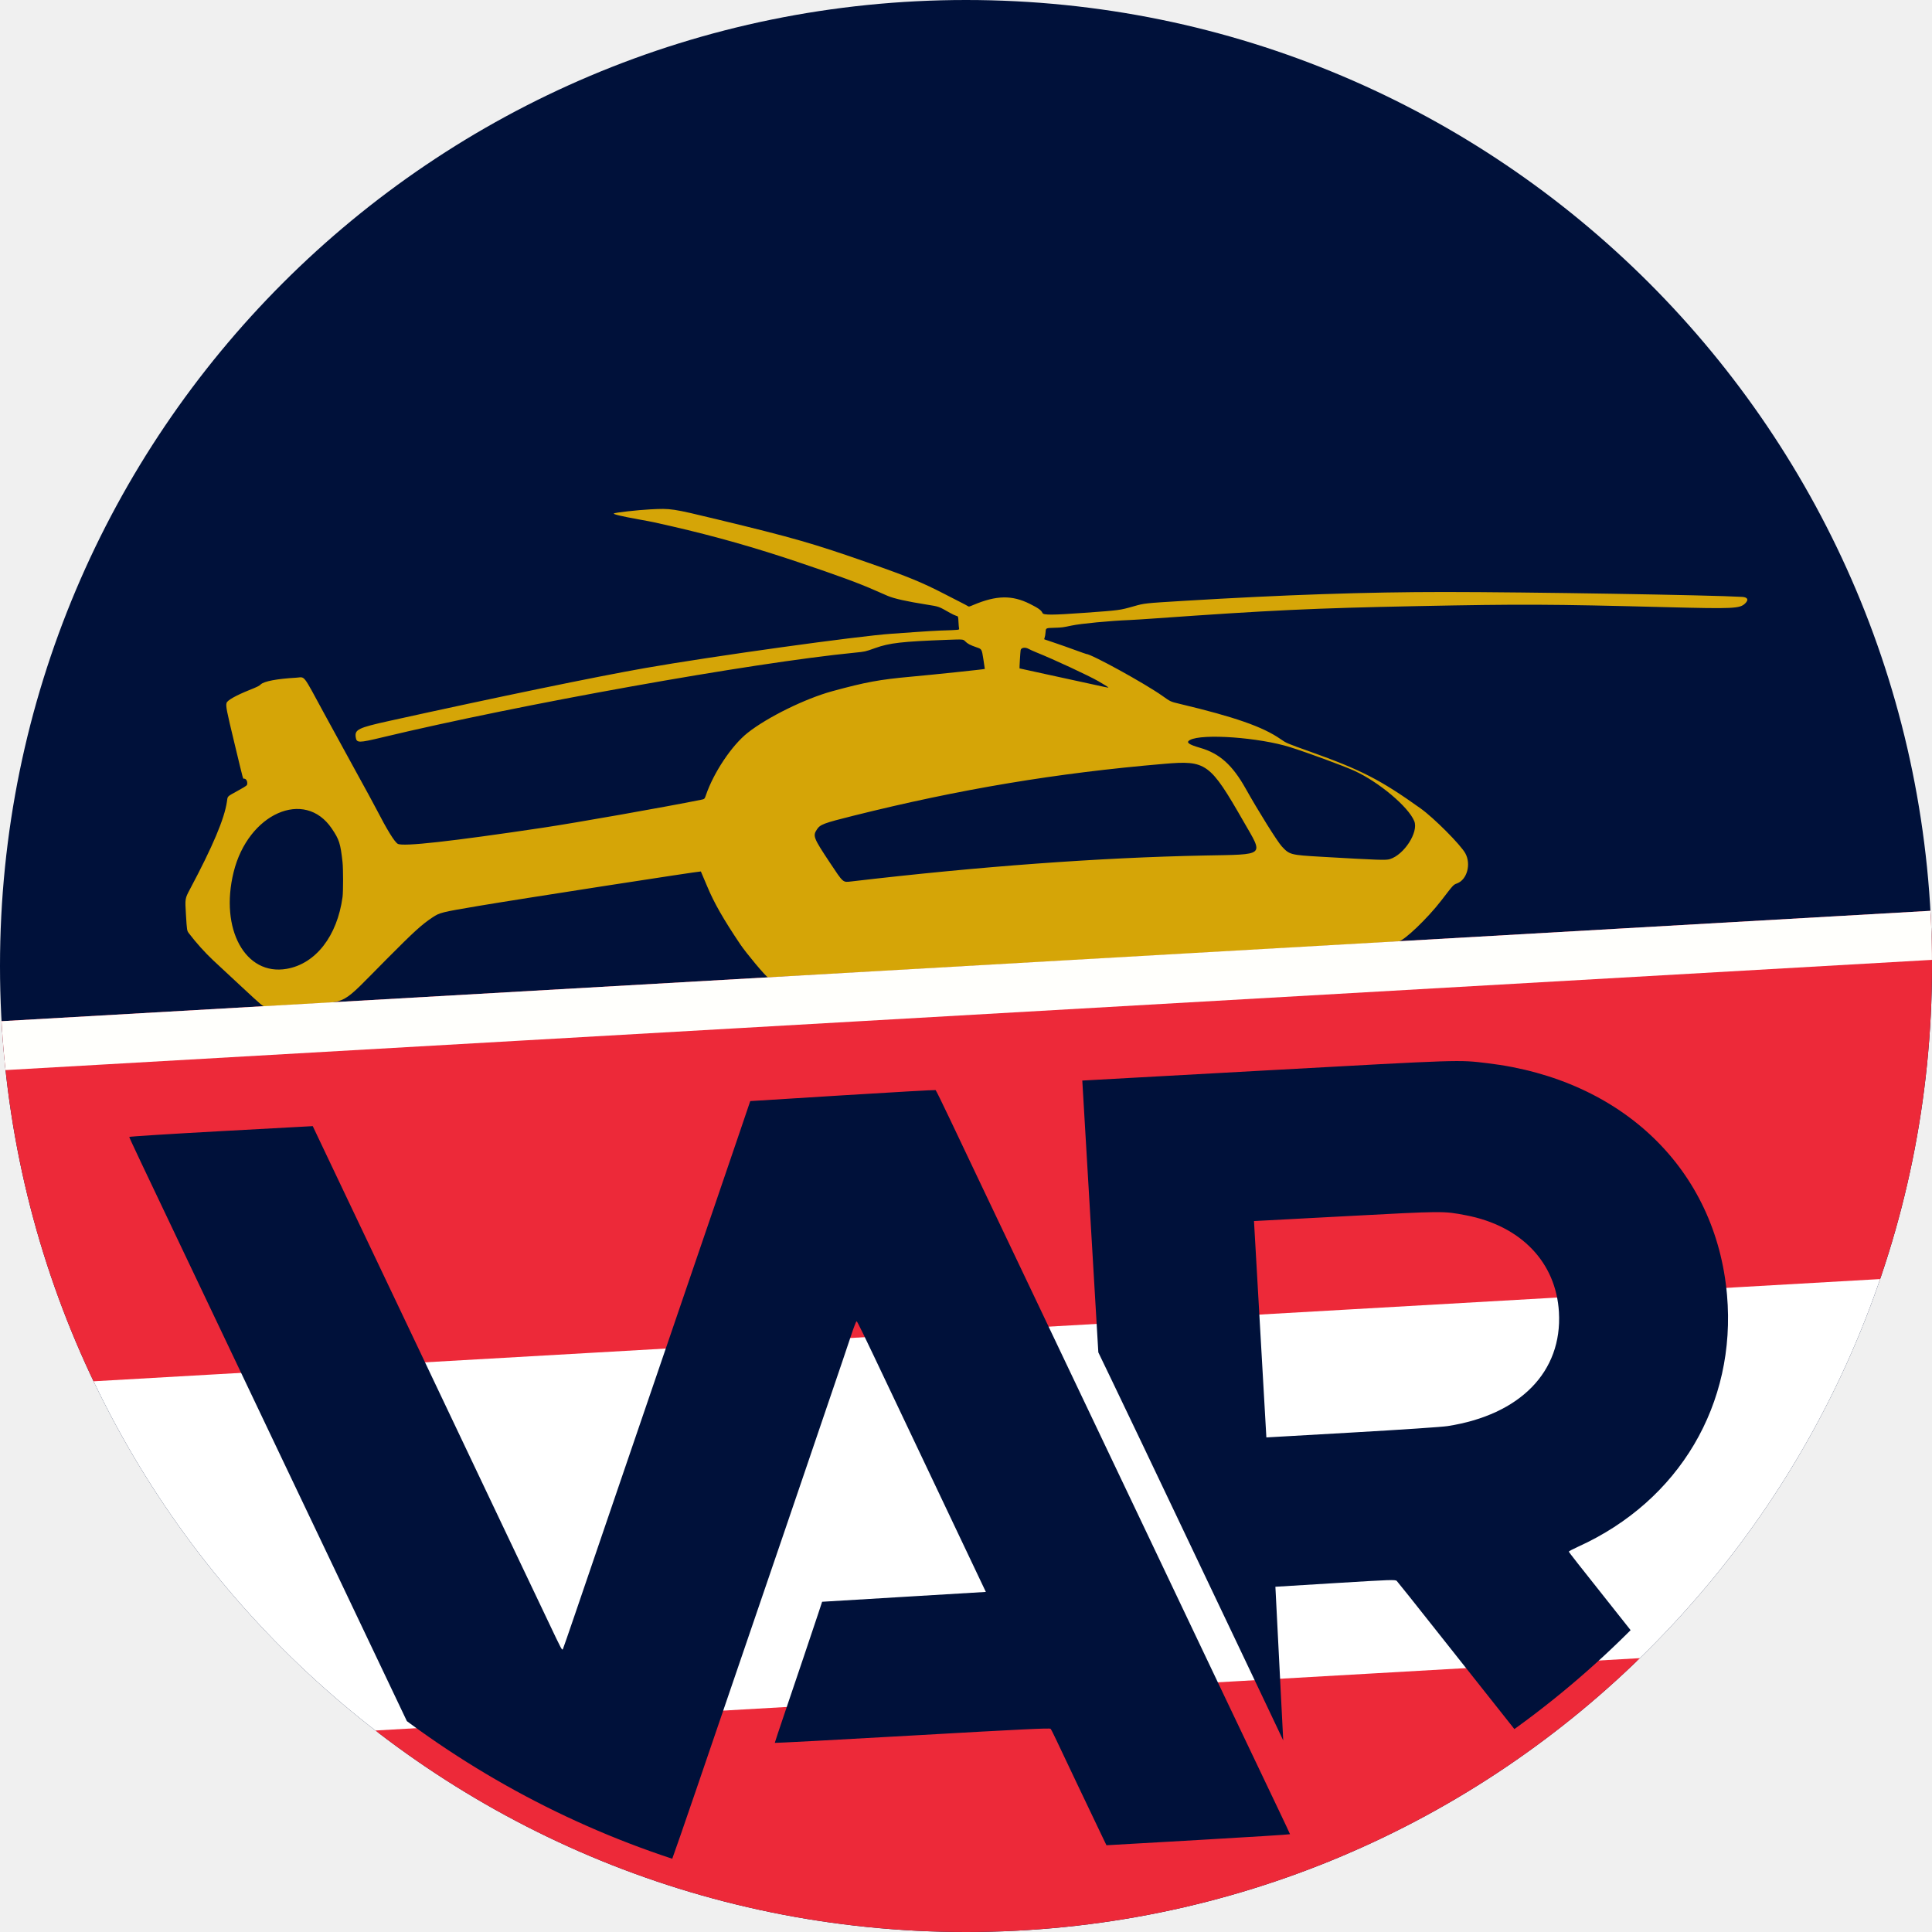
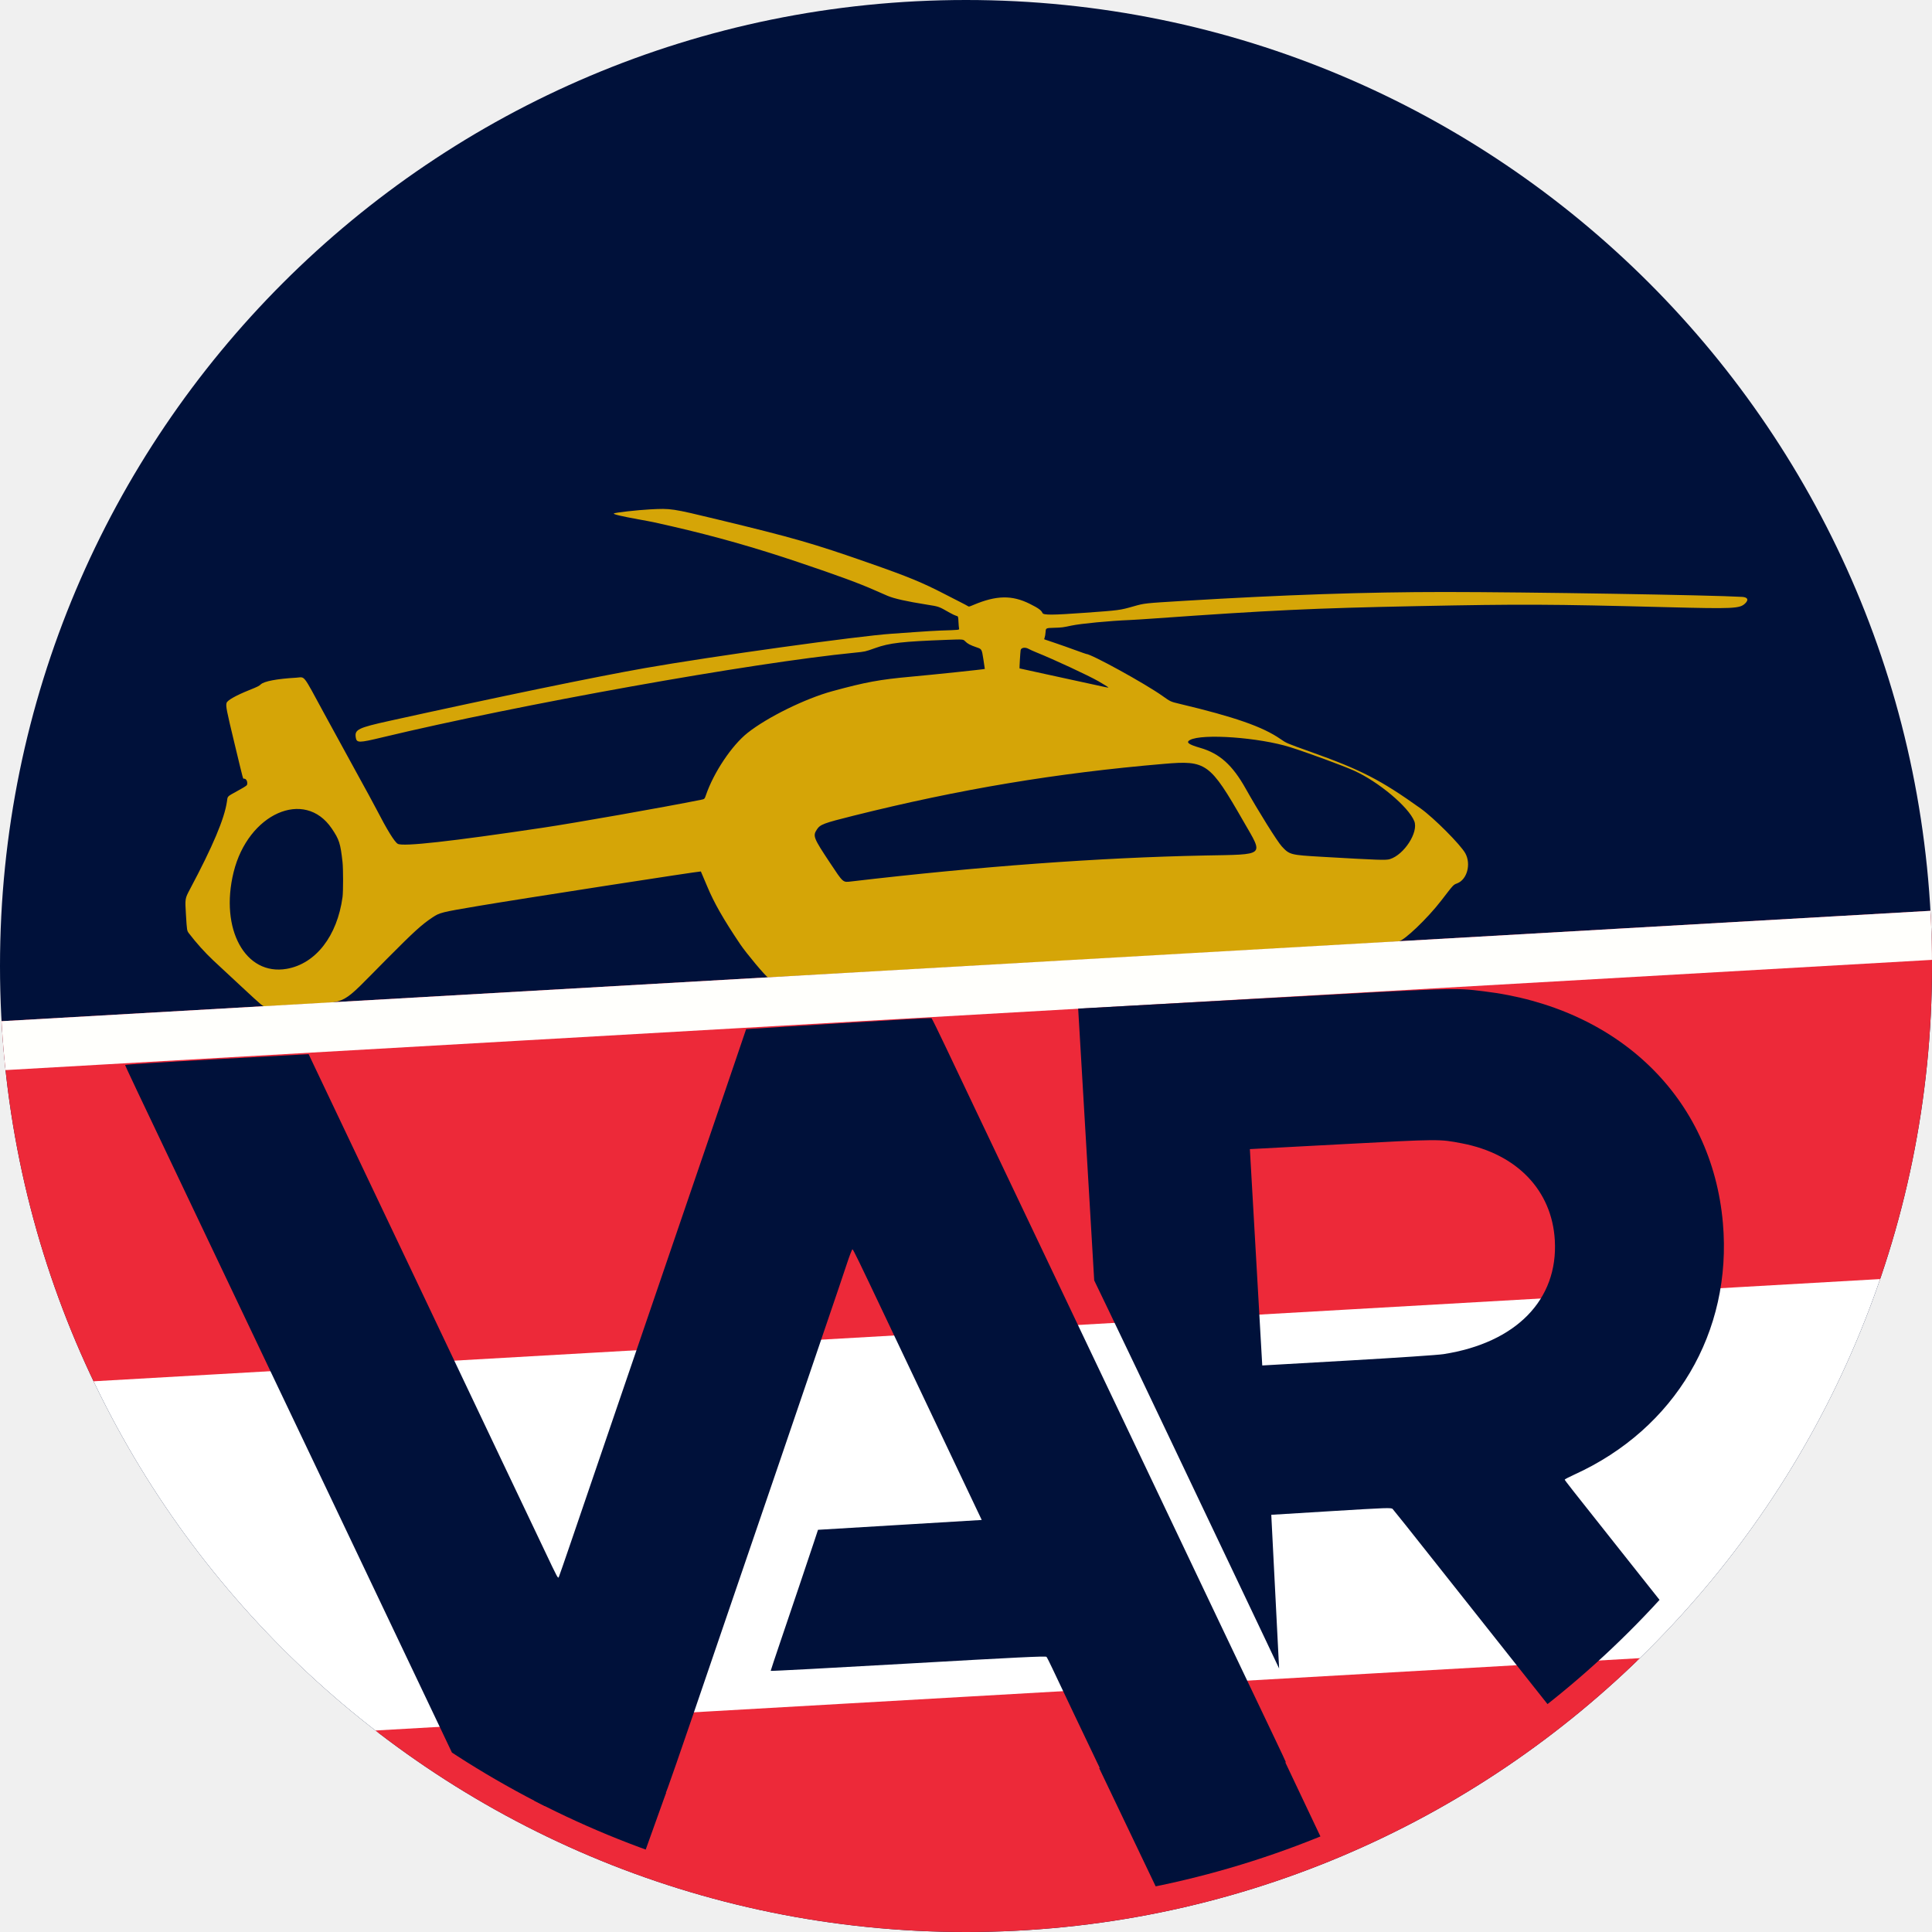
<svg xmlns="http://www.w3.org/2000/svg" viewBox="0 0 512 512" width="512" height="512">
  <defs>
    <clipPath id="e27">
      <circle cx="256" cy="256" r="256" />
    </clipPath>
  </defs>
  <g clip-path="url(#e27)">
    <circle cx="256" cy="256" r="256" fill="#00113A" />
    <defs>
      <clipPath id="f28">
        <rect x="-512" y="256" width="1536" height="1024" transform="rotate(-3.275 256 256)" />
      </clipPath>
    </defs>
    <g clip-path="url(#f28)">
      <g transform="rotate(-3.275 256 256)">
        <g transform="translate(0,256)">
          <rect x="-512" y="0.00" width="1536" height="97.27" fill="#ED2939" />
          <rect x="-512" y="96.67" width="1536" height="97.27" fill="#FFFFFF" />
          <rect x="-512" y="193.33" width="1536" height="97.27" fill="#ED2939" />
        </g>
      </g>
    </g>
    <g fill="#D5A507" transform="translate(49.00,134.89) scale(0.414)">
      <path d="M35.7 305.27C27.86 297.99 20 290.67 18.23 289.02C12.94 284.07 7.26 277.76 2.59 271.63C1.3 269.94 1.3 269.94 0.67 259.67C0.04 249.4 0.04 249.4 3.21 243.43C17.85 215.93 25.31 198.26 26.9 187.33C27.45 183.58 26.65 184.36 34.25 180.13C39.92 176.97 39.91 176.98 39.91 175.49C39.91 173.85 39.02 172.61 37.83 172.6C37.11 172.6 37.81 175.22 31.69 149.81C26.64 128.87 26.11 126.2 26.67 124.15C27.12 122.49 32.62 119.37 41.13 115.95C46.53 113.78 47.49 113.3 48.58 112.26C50.67 110.26 58.97 108.69 71.24 107.99C77.19 107.64 74.98 104.81 89.29 131.15C96.15 143.79 105.73 161.29 110.57 170.04C115.41 178.79 120.75 188.62 122.44 191.88C129.48 205.52 134.23 213.21 136.29 214.34C139.72 216.22 170.18 212.83 229.23 204.01C250.02 200.91 306.75 190.88 330.23 186.17C332.66 185.68 332.66 185.68 333.54 183.12C338.5 168.63 350.1 151.3 360.17 143.32C372.8 133.3 397.13 121.34 414.41 116.63C435.84 110.79 444.66 109.17 464.81 107.34C479.81 105.98 511.76 102.62 512.05 102.38C512.08 102.36 511.65 99.49 511.1 96.01C510.1 89.68 510.1 89.68 506.87 88.58C502.65 87.13 501 86.26 499.45 84.67C498.18 83.37 498.18 83.37 487.88 83.75C459.05 84.82 451.08 85.73 441.9 89.01C435.4 91.33 435.45 91.31 428.8 91.97C362.81 98.45 214.12 125.11 126.21 146.21C111.13 149.83 109.91 149.82 109.35 146.09C108.62 141.18 110.96 140.04 130.7 135.68C199.78 120.43 262.82 107.4 294.63 101.81C336.98 94.36 431.41 81.22 452.54 79.84C455.13 79.67 462.05 79.18 467.91 78.75C473.77 78.33 480.74 77.91 483.41 77.82C496.02 77.41 495.76 77.44 495.55 76.49C495.44 76.03 495.28 74.08 495.18 72.17C495.01 68.69 495.01 68.69 493.75 68.38C493.06 68.2 491.24 67.34 489.71 66.47C482.4 62.32 482.87 62.48 475.05 61.23C461.69 59.09 454.17 57.41 449.82 55.59C448.42 55 444.91 53.47 442.02 52.19C431.61 47.57 418.28 42.66 392.8 34.08C364.87 24.67 339.59 17.5 311.76 11.09C299.95 8.37 299.99 8.38 290.21 6.6C279.38 4.63 274.04 3.36 274.55 2.87C275.14 2.3 289.73 0.65 297.88 0.23C311.16 -0.46 311.55 -0.4 341.15 6.74C389.7 18.46 402.15 22.04 437.97 34.58C462.99 43.33 472.02 47.05 486.52 54.55C489.7 56.2 494.13 58.47 496.36 59.59C498.58 60.72 500.74 61.86 501.14 62.13C501.87 62.62 501.89 62.62 504.82 61.38C519.4 55.23 529.43 55.03 540.79 60.69C546.35 63.46 548.17 64.78 548.98 66.6C549.58 67.97 555.31 67.94 575.92 66.45C598.39 64.83 598.39 64.83 607.34 62.29C614.29 60.32 614.14 60.33 639.56 58.79C703.41 54.93 756.26 53.13 806.36 53.13C858.12 53.13 977.54 55.09 996.82 56.26C1000.43 56.48 1001.17 58.14 998.71 60.49C995.29 63.76 991.43 63.94 948.73 62.85C873.08 60.91 856.08 60.83 788.97 62.17C722.22 63.5 694.67 64.8 620.01 70.11C613.86 70.55 607 70.98 604.77 71.07C591.89 71.59 573.5 73.35 567.47 74.64C561.97 75.82 561.32 75.9 556.36 76.04C551.11 76.19 551.11 76.19 550.94 78.75C550.84 80.16 550.57 81.77 550.34 82.33C550.01 83.11 549.99 83.38 550.24 83.47C550.42 83.53 553.42 84.55 556.9 85.72C560.39 86.9 566.25 88.96 569.93 90.32C573.61 91.67 576.74 92.77 576.89 92.77C580.14 92.77 614.7 111.79 625.81 119.69C630.93 123.34 630.93 123.34 636.87 124.75C672.02 133.12 689.95 139.38 701.29 147.24C705.18 149.93 705.18 149.93 720.24 155.31C752.95 166.98 765.35 173.35 790.99 191.66C799.5 197.73 816.67 214.97 819.64 220.42C823.42 227.36 820.75 237.21 814.42 239.63C811.9 240.59 812.26 240.2 804.25 250.61C795.46 262.02 780.6 276.24 776.87 276.82C775.66 277 373.53 299.94 373.25 299.84C371.87 299.33 359.32 284.34 355.46 278.59C344.66 262.51 338.75 252.16 334.39 241.69C332.21 236.45 330.36 232.1 330.28 232.02C329.97 231.71 213.68 249.73 187.97 254.08C164.08 258.12 163.13 258.35 158.5 261.43C151.54 266.06 146.73 270.44 129.11 288.18C98.73 318.77 105.03 315.29 77.25 316.85C63.91 317.61 52.31 318.29 51.48 318.37C49.96 318.52 49.96 318.52 35.7 305.27ZM65.16 294.35C83.73 291.12 97.51 273.39 100.91 248.38C101.38 244.97 101.37 230.17 100.9 226C99.56 213.99 98.8 211.61 94.02 204.55C76.64 178.83 40.43 194.92 31.18 232.47C22.2 268.91 38.7 298.96 65.16 294.35ZM426.51 238.42C508.82 228.76 585.47 223.14 652.64 221.81C692.24 221.03 690.56 222.48 677.71 200.11C656.08 162.43 653.86 160.82 626.75 163.14C557.73 169.02 495.94 179.34 427.86 196.36C408.78 201.13 406.7 201.91 404.56 205.13C401.84 209.25 402.31 210.47 412.79 226.27C421.54 239.45 421.09 239.05 426.51 238.42ZM771.34 224.12C780.47 221.3 789.76 206.88 786.96 199.86C783.31 190.7 764.16 174.62 748.38 167.48C741.64 164.43 718.63 155.97 707.64 152.51C687.74 146.23 651.12 143.59 643.34 147.88C640.63 149.37 642.43 150.74 649.96 152.91C662.3 156.47 670.56 163.87 679.03 178.98C687.23 193.6 699.29 212.89 702.16 215.99C707.1 221.32 707.66 221.47 727.59 222.62C764.71 224.76 768.81 224.9 771.34 224.12ZM591.15 114.24C591.15 114.08 588 112.11 584.82 110.28C578.3 106.55 556.35 96.34 545.07 91.8C543.08 91 540.82 89.97 540.03 89.52C537.82 88.26 535.19 88.74 534.96 90.44C534.72 92.22 534.14 101.92 534.27 102.04C534.33 102.09 541.55 103.67 550.3 105.55C559.05 107.43 571.61 110.17 578.21 111.63C589.8 114.19 591.15 114.47 591.15 114.24Z" fill-rule="evenodd" />
    </g>
    <g transform="translate(256,256) rotate(-3.275)">
      <rect x="-614.4" y="0" width="1228.8" height="13" fill="#FFFFFC" />
    </g>
    <g transform="rotate(-3.275 256 256)">
      <defs>
        <clipPath id="wc29">
          <circle cx="256" cy="256" r="249.00" />
        </clipPath>
      </defs>
      <g clip-path="url(#wc29)">
-         <g fill="#00113A" transform="translate(32.03,288.10) scale(0.42394)">
+         <g fill="#00113A" transform="translate(32.03,269.00) scale(0.42394)">
          <path d="M195.1 478.09C193.93 477.63 193.3 476.14 173.69 427.85C169.31 417.07 161.96 399.04 157.36 387.77C144.85 357.16 130.53 321.99 124.7 307.6C121.86 300.58 116.25 286.82 112.24 277.02C99.77 246.52 89.4 221.12 84.01 207.84C76.29 188.85 63.1 156.48 36.82 92.04C5.35 14.87 0 1.67 0 1.08C0 0.81 25.85 0.66 57.45 0.74L114.9 0.89L119.73 12.77C122.38 19.3 128.74 34.93 133.87 47.51C145.14 75.16 159.52 110.48 170.14 136.58C174.45 147.19 182.06 165.9 187.05 178.15C196.26 200.76 206.8 226.67 220.74 260.99C224.99 271.44 230.49 284.93 232.96 290.97C235.43 297.02 240.44 309.31 244.09 318.29C251.9 337.51 251.75 337.2 252.42 336.01C252.69 335.53 256.69 325.8 261.33 314.39C269.84 293.41 277.55 274.47 295.12 231.29C300.44 218.23 308.05 199.52 312.04 189.73C318.74 173.26 325.93 155.59 346.48 105.11C350.8 94.49 358.42 75.79 363.41 63.54C368.4 51.29 376.16 32.19 380.66 21.08L388.83 0.89L446.64 0.59C478.44 0.43 504.66 0.45 504.91 0.64C505.16 0.82 508.67 9.11 512.7 19.04C516.73 28.98 524.11 47.13 529.11 59.38C541.84 90.6 555.55 124.24 565.9 149.64C570.75 161.56 578.1 179.6 582.23 189.73C586.36 199.85 593.99 218.56 599.17 231.29C604.36 244.03 612.91 265.01 618.18 277.91C633.59 315.68 644.01 341.24 650.83 358.08C654.35 366.73 659.95 380.49 663.29 388.66C666.63 396.82 673.22 412.99 677.95 424.58C682.68 436.18 689.46 452.8 693.03 461.52C696.6 470.24 699.52 477.52 699.52 477.7C699.52 477.88 673.66 478.03 642.04 478.03L584.56 478.03L581.68 471.05C577.2 460.19 560.23 418.53 557.18 410.93C555.68 407.17 554.19 403.76 553.87 403.36C553.42 402.77 535.39 402.61 467.27 402.61C419.95 402.61 381.24 402.46 381.24 402.26C381.24 402.07 384.56 393.72 388.61 383.71C396.8 363.5 408.21 335.11 412.82 323.49L415.81 315.92L467.08 315.77L518.34 315.62L513.87 304.63C511.41 298.59 505.44 283.89 500.59 271.97C495.75 260.05 487.88 240.68 483.1 228.92C478.32 217.16 470.83 198.72 466.45 187.95C450.59 148.87 447.82 142.25 447.34 142.09C447.07 142 445.2 146.13 443.18 151.28C441.16 156.42 434.67 172.52 428.75 187.05C422.83 201.59 414.81 221.36 410.93 231C407.04 240.63 399.56 259.07 394.3 271.97C376.24 316.27 366.82 339.41 358.64 359.56C345.14 392.83 338.8 408.42 330.37 429.04C311.03 476.38 310.36 477.95 309.1 478.28C307.23 478.79 196.4 478.6 195.1 478.09ZM881.95 474.91C879.81 472 876.03 466.65 856.48 438.84C852.23 432.79 840.49 416.09 830.38 401.72C820.26 387.35 807.21 368.78 801.36 360.45C784.84 336.91 776.14 324.62 775.21 323.48C774.4 322.5 772.01 322.45 736.79 322.59L699.23 322.74L698.93 370.83L698.63 418.92L690.21 398.15C685.57 386.72 677.74 367.49 672.81 355.4C667.87 343.32 660.52 325.28 656.47 315.32C652.42 305.36 644.8 286.65 639.54 273.75C634.28 260.85 625.94 240.41 621.01 228.33C616.08 216.24 608.68 198.2 604.57 188.24L597.09 170.13L596.94 85.03L596.79 -0.07L711.55 0.16C835.48 0.41 832.04 0.32 850.36 3.58C934.1 18.49 989.12 78.21 991.5 156.77C993.56 225.09 954.38 283.51 889.7 308.51C886.35 309.81 883.62 311.05 883.61 311.28C883.61 311.67 888.25 318.33 910.61 350.06C915.44 356.92 922.68 367.21 926.69 372.92C930.71 378.64 938.14 389.19 943.21 396.38C948.28 403.56 955.61 413.98 959.5 419.54C963.39 425.09 972.96 438.72 980.78 449.82C999.57 476.5 1000 477.12 1000 477.61C1000 477.84 973.95 478.03 942.12 478.03C884.24 478.03 884.24 478.03 881.95 474.91ZM812.44 228.62C858.16 224.16 885.99 198.77 885.99 161.52C885.99 130.34 865.44 106.28 831.53 97.74C817.42 94.19 818.24 94.23 756.09 93.98L698.93 93.75L698.93 161.48L698.93 229.22L752.61 229.22C784.27 229.22 808.81 228.97 812.44 228.62Z" fill-rule="evenodd" />
+           <path d="M192.83 474.62 L311.60 474.62 L252.04 614.97 L252.04 614.97 ZM582.75 474.62 L697.88 474.62 L780.63 678.62 L666.26 678.62 ZM887.32 474.62 L997.18 474.62 L1138.70 678.62 L1067.96 678.62 Z" />
        </g>
      </g>
    </g>
  </g>
</svg>
